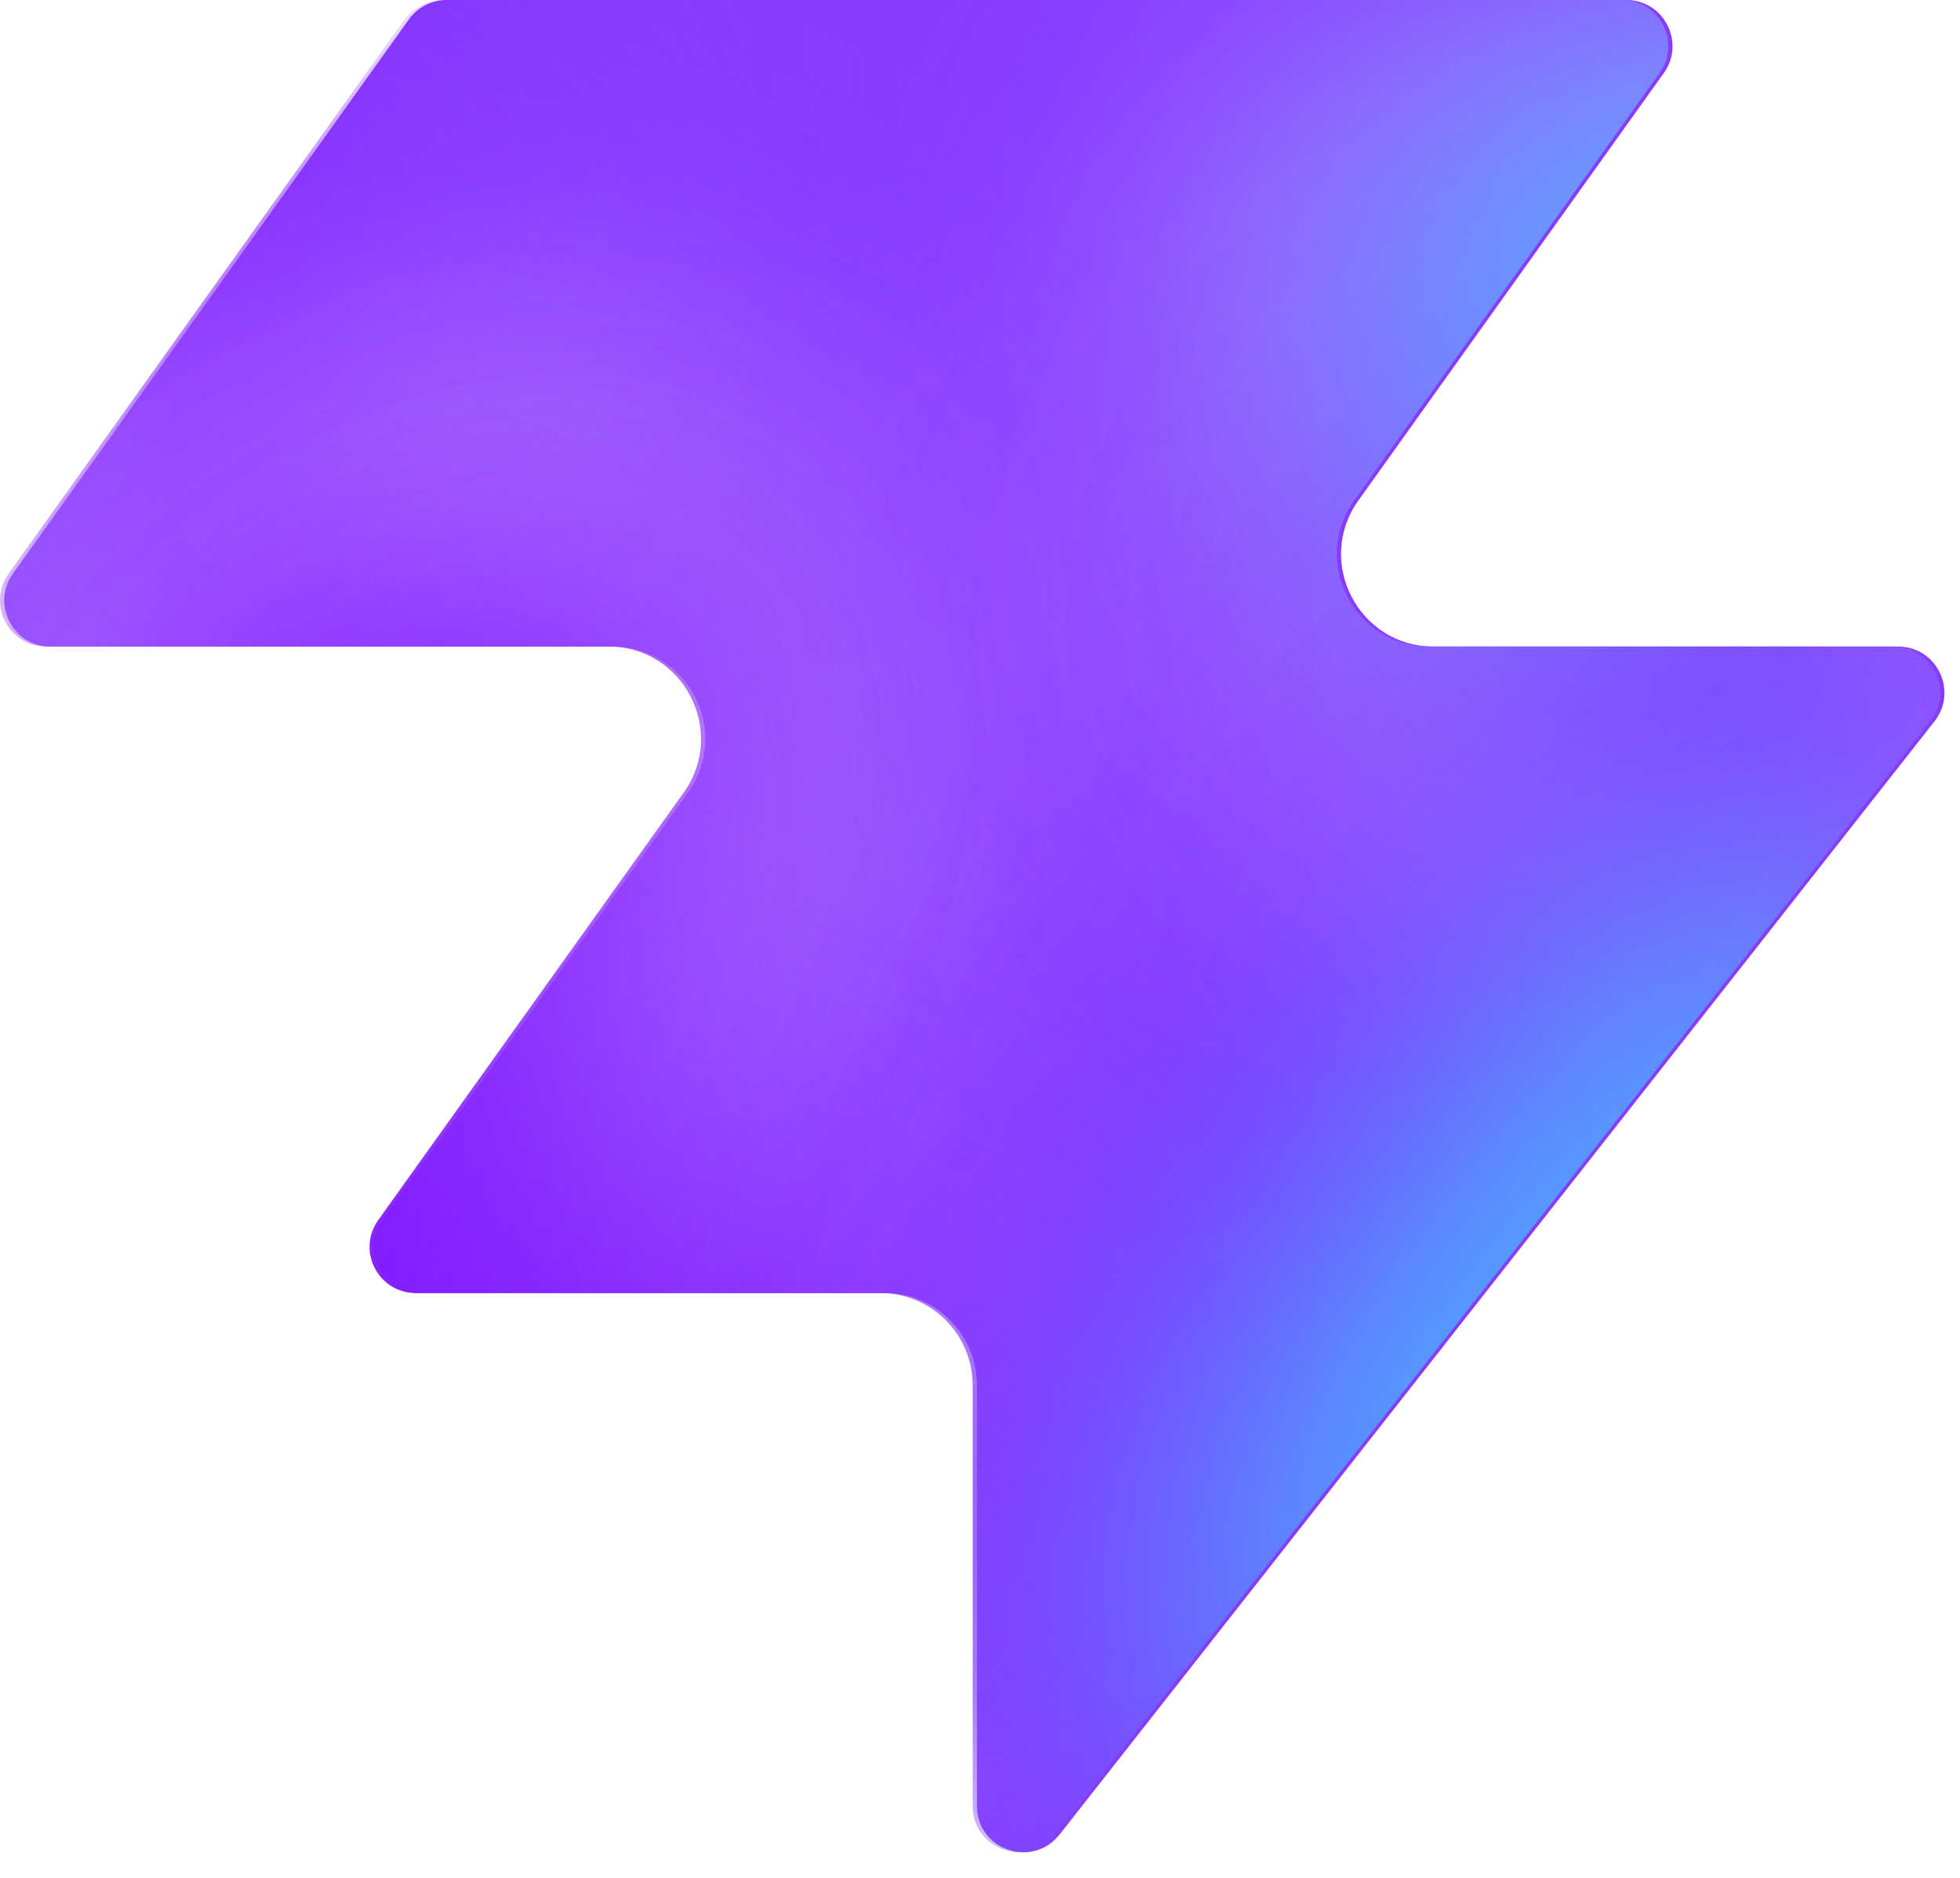
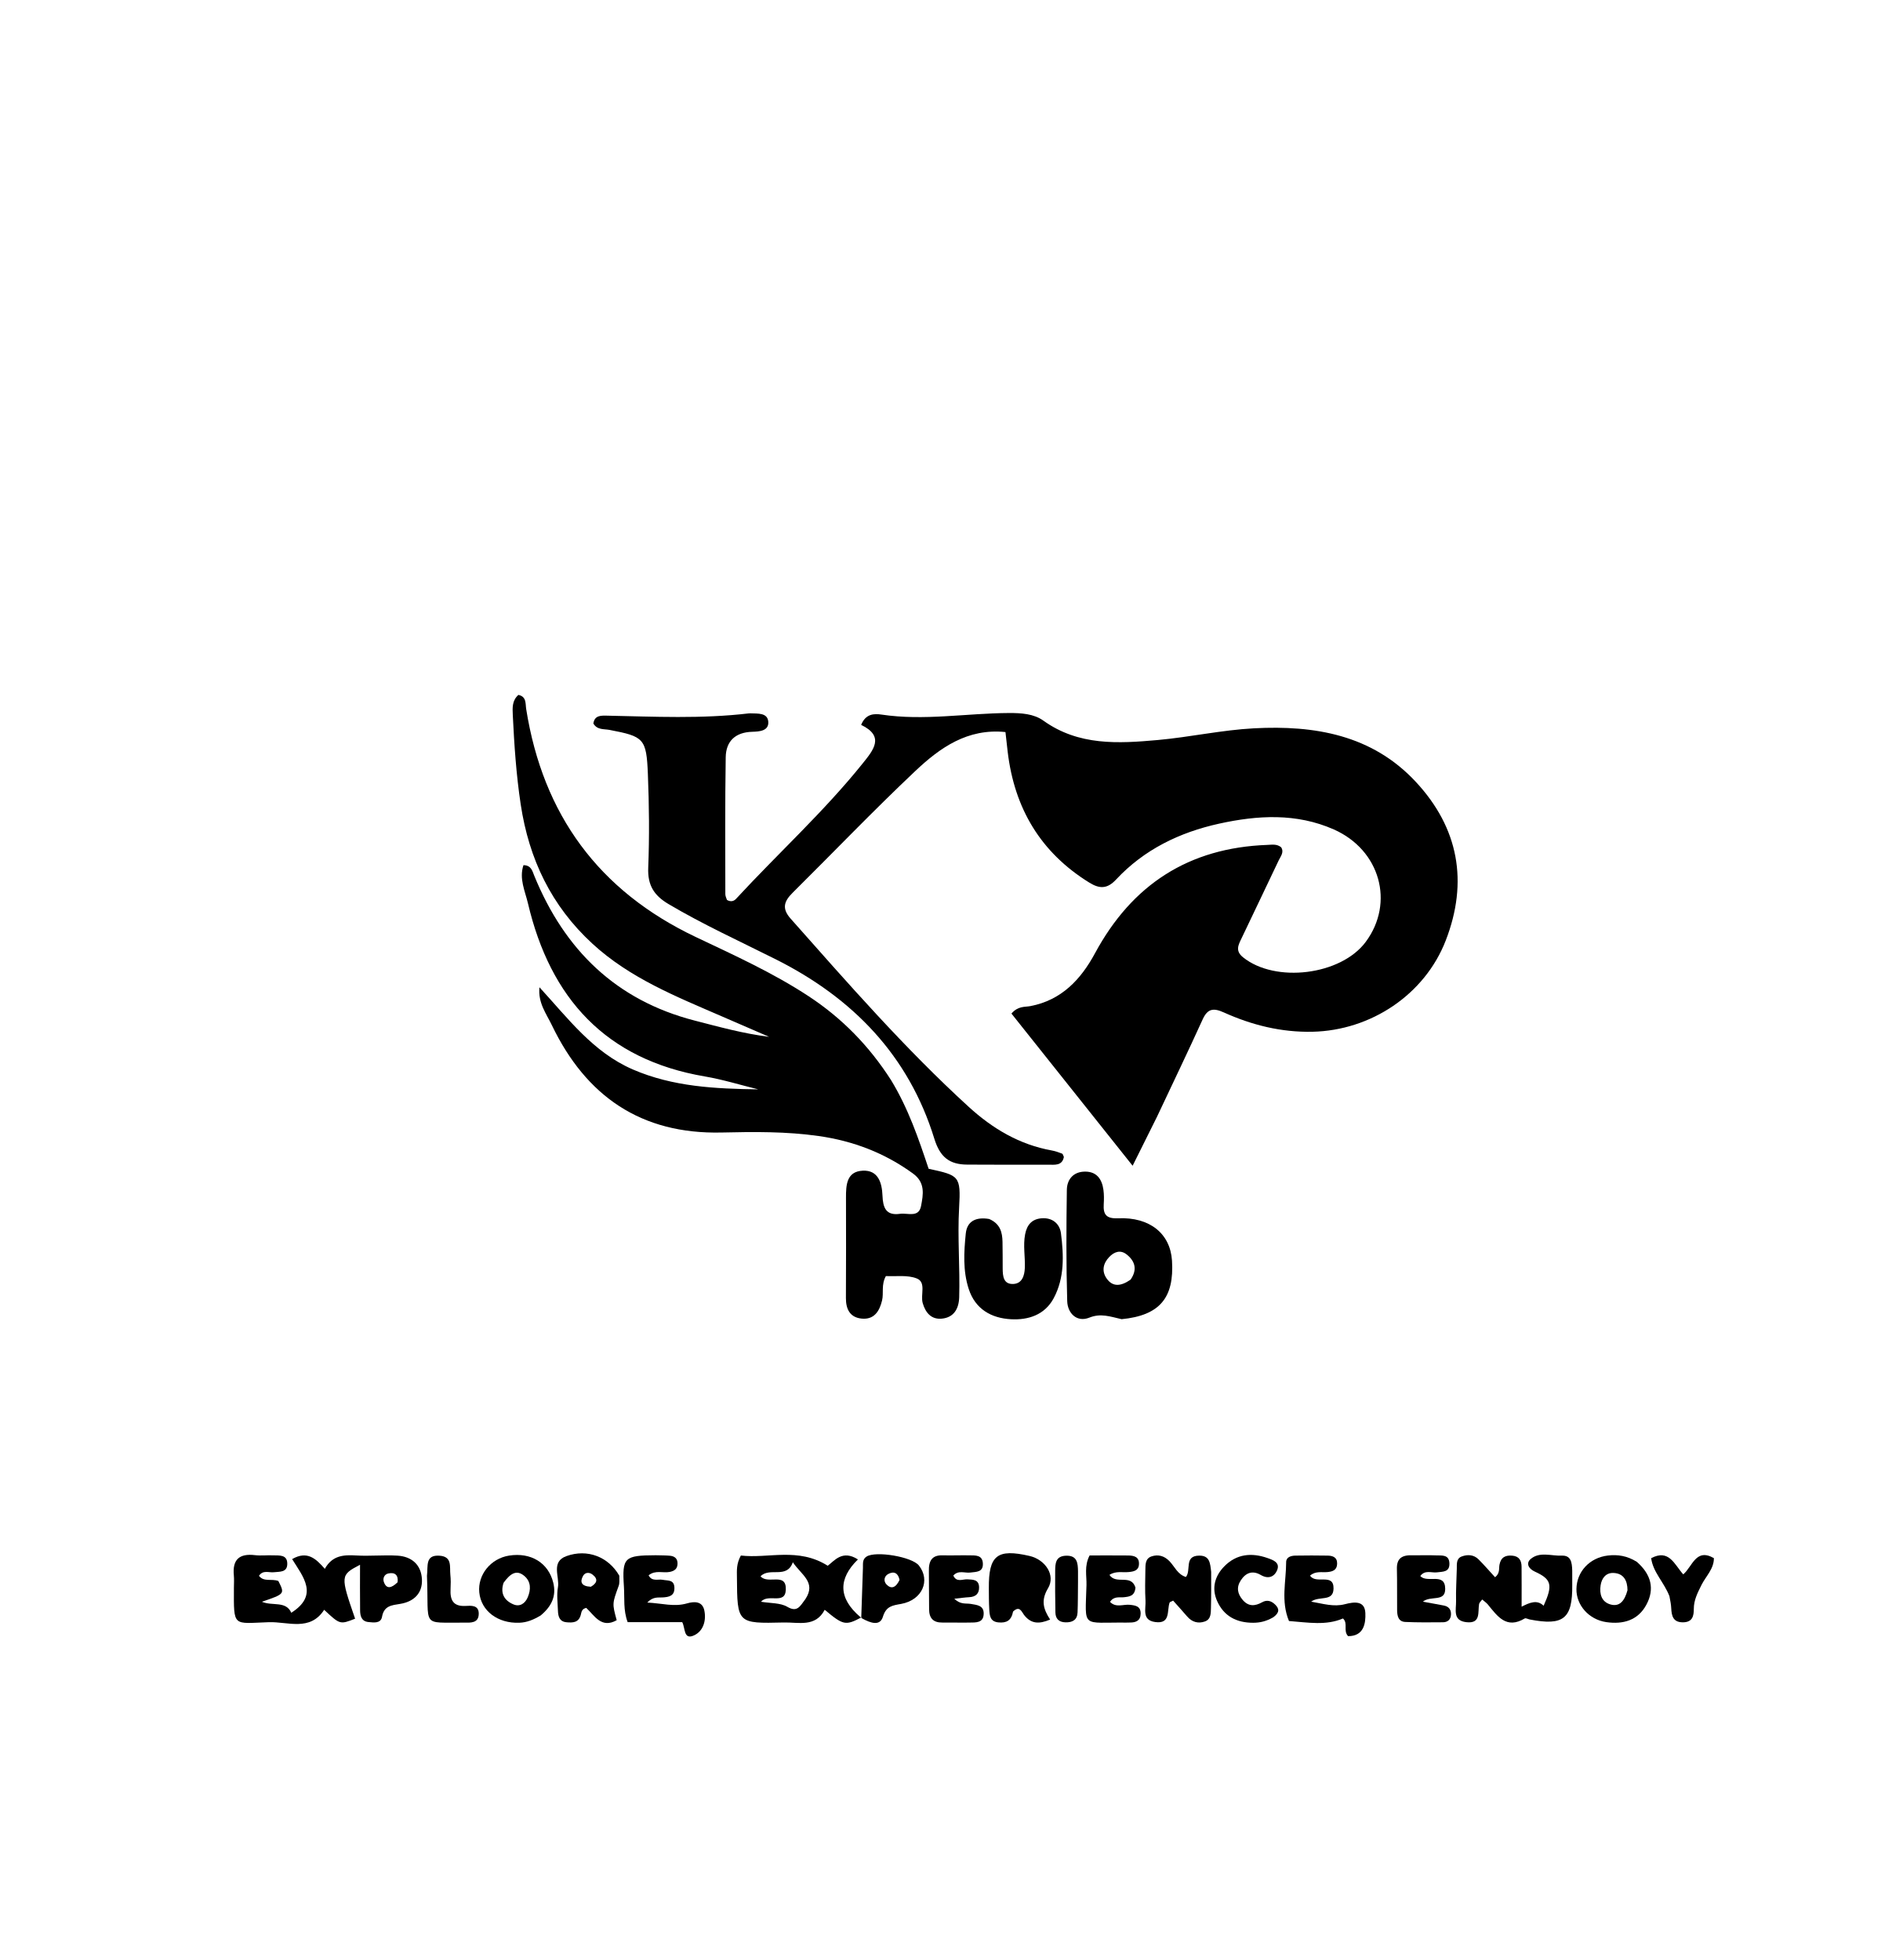
- <svg xmlns="http://www.w3.org/2000/svg" width="48" height="46" fill="none" viewBox="0 0 48 46">
-   <path fill="#863bff" d="M25.946 44.938c-.664.845-2.021.375-2.021-.698V33.937a2.26 2.26 0 0 0-2.262-2.262H10.287c-.92 0-1.456-1.04-.92-1.788l7.48-10.471c1.07-1.497 0-3.578-1.842-3.578H1.237c-.92 0-1.456-1.04-.92-1.788L10.013.474c.214-.297.556-.474.92-.474h28.894c.92 0 1.456 1.04.92 1.788l-7.48 10.471c-1.07 1.498 0 3.579 1.842 3.579h11.377c.943 0 1.473 1.088.89 1.83L25.947 44.94z" style="fill:#863bff;fill:color(display-p3 .525 .23 1);fill-opacity:1" />
-   <mask id="a" width="48" height="46" x="0" y="0" maskUnits="userSpaceOnUse" style="mask-type:alpha">
-     <path fill="#000" d="M25.842 44.938c-.664.844-2.021.375-2.021-.698V33.937a2.26 2.26 0 0 0-2.262-2.262H10.183c-.92 0-1.456-1.04-.92-1.788l7.48-10.471c1.07-1.498 0-3.579-1.842-3.579H1.133c-.92 0-1.456-1.04-.92-1.787L9.91.473c.214-.297.556-.474.92-.474h28.894c.92 0 1.456 1.04.92 1.788l-7.48 10.471c-1.07 1.498 0 3.578 1.842 3.578h11.377c.943 0 1.473 1.088.89 1.832L25.843 44.94z" style="fill:#000;fill-opacity:1" />
-   </mask>
-   <g mask="url(#a)">
-     <g filter="url(#b)">
-       <ellipse cx="5.508" cy="14.704" fill="#ede6ff" rx="5.508" ry="14.704" style="fill:#ede6ff;fill:color(display-p3 .927 .903 1);fill-opacity:1" transform="matrix(.00324 1 1 -.00324 -4.47 31.516)" />
-     </g>
-     <g filter="url(#c)">
-       <ellipse cx="10.399" cy="29.851" fill="#ede6ff" rx="10.399" ry="29.851" style="fill:#ede6ff;fill:color(display-p3 .927 .903 1);fill-opacity:1" transform="matrix(.00324 1 1 -.00324 -39.328 7.883)" />
-     </g>
-     <g filter="url(#d)">
-       <ellipse cx="5.508" cy="30.487" fill="#7e14ff" rx="5.508" ry="30.487" style="fill:#7e14ff;fill:color(display-p3 .492 .077 1);fill-opacity:1" transform="rotate(89.814 -25.913 -14.639)scale(1 -1)" />
-     </g>
-     <g filter="url(#e)">
-       <ellipse cx="5.508" cy="30.599" fill="#7e14ff" rx="5.508" ry="30.599" style="fill:#7e14ff;fill:color(display-p3 .492 .077 1);fill-opacity:1" transform="rotate(89.814 -32.644 -3.334)scale(1 -1)" />
-     </g>
-     <g filter="url(#f)">
-       <ellipse cx="5.508" cy="30.599" fill="#7e14ff" rx="5.508" ry="30.599" style="fill:#7e14ff;fill:color(display-p3 .492 .077 1);fill-opacity:1" transform="matrix(.00324 1 1 -.00324 -34.34 30.47)" />
-     </g>
-     <g filter="url(#g)">
-       <ellipse cx="14.072" cy="22.078" fill="#ede6ff" rx="14.072" ry="22.078" style="fill:#ede6ff;fill:color(display-p3 .927 .903 1);fill-opacity:1" transform="rotate(93.35 24.506 48.493)scale(-1 1)" />
-     </g>
-     <g filter="url(#h)">
-       <ellipse cx="3.47" cy="21.501" fill="#7e14ff" rx="3.47" ry="21.501" style="fill:#7e14ff;fill:color(display-p3 .492 .077 1);fill-opacity:1" transform="rotate(89.009 28.708 47.59)scale(-1 1)" />
-     </g>
-     <g filter="url(#i)">
-       <ellipse cx="3.47" cy="21.501" fill="#7e14ff" rx="3.47" ry="21.501" style="fill:#7e14ff;fill:color(display-p3 .492 .077 1);fill-opacity:1" transform="rotate(89.009 28.708 47.59)scale(-1 1)" />
-     </g>
-     <g filter="url(#j)">
-       <ellipse cx=".387" cy="8.972" fill="#7e14ff" rx="4.407" ry="29.108" style="fill:#7e14ff;fill:color(display-p3 .492 .077 1);fill-opacity:1" transform="rotate(39.51 .387 8.972)" />
-     </g>
-     <g filter="url(#k)">
-       <ellipse cx="47.523" cy="-6.092" fill="#7e14ff" rx="4.407" ry="29.108" style="fill:#7e14ff;fill:color(display-p3 .492 .077 1);fill-opacity:1" transform="rotate(37.892 47.523 -6.092)" />
-     </g>
-     <g filter="url(#l)">
-       <ellipse cx="41.412" cy="6.333" fill="#47bfff" rx="5.971" ry="9.665" style="fill:#47bfff;fill:color(display-p3 .28 .748 1);fill-opacity:1" transform="rotate(37.892 41.412 6.333)" />
-     </g>
-     <g filter="url(#m)">
-       <ellipse cx="-1.879" cy="38.332" fill="#7e14ff" rx="4.407" ry="29.108" style="fill:#7e14ff;fill:color(display-p3 .492 .077 1);fill-opacity:1" transform="rotate(37.892 -1.88 38.332)" />
-     </g>
-     <g filter="url(#n)">
-       <ellipse cx="-1.879" cy="38.332" fill="#7e14ff" rx="4.407" ry="29.108" style="fill:#7e14ff;fill:color(display-p3 .492 .077 1);fill-opacity:1" transform="rotate(37.892 -1.88 38.332)" />
-     </g>
-     <g filter="url(#o)">
-       <ellipse cx="35.651" cy="29.907" fill="#7e14ff" rx="4.407" ry="29.108" style="fill:#7e14ff;fill:color(display-p3 .492 .077 1);fill-opacity:1" transform="rotate(37.892 35.651 29.907)" />
-     </g>
-     <g filter="url(#p)">
-       <ellipse cx="38.418" cy="32.4" fill="#47bfff" rx="5.971" ry="15.297" style="fill:#47bfff;fill:color(display-p3 .28 .748 1);fill-opacity:1" transform="rotate(37.892 38.418 32.4)" />
-     </g>
-   </g>
-   <defs>
-     <filter id="b" width="60.045" height="41.654" x="-19.77" y="16.149" color-interpolation-filters="sRGB" filterUnits="userSpaceOnUse">
-       <feFlood flood-opacity="0" result="BackgroundImageFix" />
-       <feBlend in="SourceGraphic" in2="BackgroundImageFix" result="shape" />
-       <feGaussianBlur result="effect1_foregroundBlur_2002_17158" stdDeviation="7.659" />
-     </filter>
-     <filter id="c" width="90.34" height="51.437" x="-54.613" y="-7.533" color-interpolation-filters="sRGB" filterUnits="userSpaceOnUse">
-       <feFlood flood-opacity="0" result="BackgroundImageFix" />
-       <feBlend in="SourceGraphic" in2="BackgroundImageFix" result="shape" />
-       <feGaussianBlur result="effect1_foregroundBlur_2002_17158" stdDeviation="7.659" />
-     </filter>
-     <filter id="d" width="79.355" height="29.4" x="-49.64" y="2.03" color-interpolation-filters="sRGB" filterUnits="userSpaceOnUse">
-       <feFlood flood-opacity="0" result="BackgroundImageFix" />
-       <feBlend in="SourceGraphic" in2="BackgroundImageFix" result="shape" />
-       <feGaussianBlur result="effect1_foregroundBlur_2002_17158" stdDeviation="4.596" />
-     </filter>
-     <filter id="e" width="79.579" height="29.4" x="-45.045" y="20.029" color-interpolation-filters="sRGB" filterUnits="userSpaceOnUse">
-       <feFlood flood-opacity="0" result="BackgroundImageFix" />
-       <feBlend in="SourceGraphic" in2="BackgroundImageFix" result="shape" />
-       <feGaussianBlur result="effect1_foregroundBlur_2002_17158" stdDeviation="4.596" />
-     </filter>
-     <filter id="f" width="79.579" height="29.4" x="-43.513" y="21.178" color-interpolation-filters="sRGB" filterUnits="userSpaceOnUse">
-       <feFlood flood-opacity="0" result="BackgroundImageFix" />
-       <feBlend in="SourceGraphic" in2="BackgroundImageFix" result="shape" />
-       <feGaussianBlur result="effect1_foregroundBlur_2002_17158" stdDeviation="4.596" />
-     </filter>
-     <filter id="g" width="74.749" height="58.852" x="15.756" y="-17.901" color-interpolation-filters="sRGB" filterUnits="userSpaceOnUse">
-       <feFlood flood-opacity="0" result="BackgroundImageFix" />
-       <feBlend in="SourceGraphic" in2="BackgroundImageFix" result="shape" />
-       <feGaussianBlur result="effect1_foregroundBlur_2002_17158" stdDeviation="7.659" />
-     </filter>
-     <filter id="h" width="61.377" height="25.362" x="23.548" y="2.284" color-interpolation-filters="sRGB" filterUnits="userSpaceOnUse">
-       <feFlood flood-opacity="0" result="BackgroundImageFix" />
-       <feBlend in="SourceGraphic" in2="BackgroundImageFix" result="shape" />
-       <feGaussianBlur result="effect1_foregroundBlur_2002_17158" stdDeviation="4.596" />
-     </filter>
-     <filter id="i" width="61.377" height="25.362" x="23.548" y="2.284" color-interpolation-filters="sRGB" filterUnits="userSpaceOnUse">
-       <feFlood flood-opacity="0" result="BackgroundImageFix" />
-       <feBlend in="SourceGraphic" in2="BackgroundImageFix" result="shape" />
-       <feGaussianBlur result="effect1_foregroundBlur_2002_17158" stdDeviation="4.596" />
-     </filter>
-     <filter id="j" width="56.045" height="63.649" x="-27.636" y="-22.853" color-interpolation-filters="sRGB" filterUnits="userSpaceOnUse">
-       <feFlood flood-opacity="0" result="BackgroundImageFix" />
-       <feBlend in="SourceGraphic" in2="BackgroundImageFix" result="shape" />
-       <feGaussianBlur result="effect1_foregroundBlur_2002_17158" stdDeviation="4.596" />
-     </filter>
-     <filter id="k" width="54.814" height="64.646" x="20.116" y="-38.415" color-interpolation-filters="sRGB" filterUnits="userSpaceOnUse">
-       <feFlood flood-opacity="0" result="BackgroundImageFix" />
-       <feBlend in="SourceGraphic" in2="BackgroundImageFix" result="shape" />
-       <feGaussianBlur result="effect1_foregroundBlur_2002_17158" stdDeviation="4.596" />
-     </filter>
-     <filter id="l" width="33.541" height="35.313" x="24.641" y="-11.323" color-interpolation-filters="sRGB" filterUnits="userSpaceOnUse">
-       <feFlood flood-opacity="0" result="BackgroundImageFix" />
-       <feBlend in="SourceGraphic" in2="BackgroundImageFix" result="shape" />
-       <feGaussianBlur result="effect1_foregroundBlur_2002_17158" stdDeviation="4.596" />
-     </filter>
-     <filter id="m" width="54.814" height="64.646" x="-29.286" y="6.009" color-interpolation-filters="sRGB" filterUnits="userSpaceOnUse">
-       <feFlood flood-opacity="0" result="BackgroundImageFix" />
-       <feBlend in="SourceGraphic" in2="BackgroundImageFix" result="shape" />
-       <feGaussianBlur result="effect1_foregroundBlur_2002_17158" stdDeviation="4.596" />
-     </filter>
-     <filter id="n" width="54.814" height="64.646" x="-29.286" y="6.009" color-interpolation-filters="sRGB" filterUnits="userSpaceOnUse">
-       <feFlood flood-opacity="0" result="BackgroundImageFix" />
-       <feBlend in="SourceGraphic" in2="BackgroundImageFix" result="shape" />
-       <feGaussianBlur result="effect1_foregroundBlur_2002_17158" stdDeviation="4.596" />
-     </filter>
-     <filter id="o" width="54.814" height="64.646" x="8.244" y="-2.416" color-interpolation-filters="sRGB" filterUnits="userSpaceOnUse">
-       <feFlood flood-opacity="0" result="BackgroundImageFix" />
-       <feBlend in="SourceGraphic" in2="BackgroundImageFix" result="shape" />
-       <feGaussianBlur result="effect1_foregroundBlur_2002_17158" stdDeviation="4.596" />
-     </filter>
-     <filter id="p" width="39.409" height="43.623" x="18.713" y="10.588" color-interpolation-filters="sRGB" filterUnits="userSpaceOnUse">
-       <feFlood flood-opacity="0" result="BackgroundImageFix" />
-       <feBlend in="SourceGraphic" in2="BackgroundImageFix" result="shape" />
-       <feGaussianBlur result="effect1_foregroundBlur_2002_17158" stdDeviation="4.596" />
-     </filter>
-   </defs>
+ <svg xmlns="http://www.w3.org/2000/svg" version="1.1" id="Layer_1" x="0px" y="0px" width="100%" viewBox="0 0 528 544" enable-background="new 0 0 528 544" xml:space="preserve">
+   <path fill="#000000" opacity="1" stroke="none" d=" M321.085,309.966   C318.94,314.296 316.95,318.286 314.323,323.553   C302.688,308.94 291.652,295.077 280.695,281.315   C282.546,279.171 284.386,279.541 285.932,279.248   C294.605,277.603 299.968,271.825 303.874,264.586   C314.174,245.495 329.924,235.305 351.67,234.506   C353.002,234.457 354.328,234.186 355.533,235.152   C356.426,236.536 355.402,237.654 354.862,238.797   C351.443,246.023 347.979,253.228 344.542,260.446   C343.678,262.261 342.729,263.897 344.966,265.7   C353.926,272.92 372.143,270.696 379.023,261.411   C387.086,250.53 382.99,235.896 370.168,230.217   C359.785,225.619 348.992,226.259 338.29,228.615   C327.355,231.023 317.492,235.793 309.736,244.116   C307.3,246.731 305.184,246.748 302.331,244.986   C288.758,236.605 281.517,224.33 279.65,208.67   C279.437,206.878 279.245,205.083 279.031,203.184   C268.48,202.095 260.827,207.568 254.042,213.97   C242.414,224.941 231.345,236.504 219.989,247.765   C217.638,250.097 216.859,252.09 219.414,254.972   C235.321,272.91 251.073,290.981 268.814,307.187   C275.479,313.275 282.931,317.702 291.91,319.318   C292.88,319.493 293.829,319.833 294.751,320.19   C294.974,320.277 295.052,320.738 295.245,321.122   C294.756,323.633 292.666,323.255 290.943,323.264   C283.445,323.303 275.947,323.255 268.448,323.236   C263.532,323.224 260.881,321.204 259.298,316.067   C252.167,292.934 236.648,276.975 215.271,266.249   C205.307,261.249 195.153,256.626 185.532,250.928   C181.491,248.535 179.701,245.698 179.894,240.855   C180.24,232.207 180.146,223.522 179.799,214.87   C179.4,204.947 178.685,204.409 169.16,202.59   C167.61,202.294 165.726,202.637 164.671,200.811   C165.001,198.52 166.79,198.599 168.422,198.632   C181.569,198.902 194.721,199.558 207.839,197.998   C208.004,197.979 208.173,197.983 208.339,197.99   C210.323,198.073 213.002,197.803 213.208,200.295   C213.423,202.899 210.695,203.053 208.764,203.107   C204.07,203.239 201.47,205.708 201.398,210.178   C201.195,222.838 201.283,235.503 201.292,248.166   C201.292,248.773 201.629,249.38 201.748,249.782   C202.903,250.449 203.752,250.034 204.274,249.468   C215.903,236.866 228.643,225.301 239.407,211.894   C242.39,208.179 245.595,204.375 238.982,201.193   C240.241,198.095 242.576,198.026 244.617,198.332   C256.44,200.105 268.199,197.957 279.988,197.899   C283.432,197.883 286.893,198.105 289.557,200.015   C299.34,207.027 310.329,206.381 321.313,205.392   C330.247,204.588 339.095,202.61 348.033,202.141   C364.799,201.262 380.76,203.933 392.914,217.005   C404.827,229.818 407.506,244.76 401.233,260.997   C395.398,276.1 380.389,286.005 364.269,286.363   C355.578,286.556 347.429,284.519 339.626,281.001   C336.752,279.706 335.133,279.909 333.754,282.944   C329.69,291.886 325.427,300.737 321.085,309.966  z" />
+   <path fill="#000000" opacity="1" stroke="none" d=" M247.29,299.798   C252.096,307.703 254.923,316.055 257.71,324.394   C266.179,326.237 266.679,326.33 266.17,335.194   C265.693,343.499 266.437,351.752 266.194,360.026   C266.1,363.239 264.725,365.666 261.374,365.991   C258.504,366.269 256.865,364.422 256.07,361.687   C255.396,359.369 257.106,355.921 254.437,354.845   C251.847,353.8 248.624,354.327 245.848,354.173   C244.506,356.606 245.287,358.861 244.79,360.943   C244.061,364 242.532,366.348 239.058,365.972   C235.873,365.628 234.737,363.347 234.756,360.261   C234.813,350.978 234.797,341.694 234.777,332.411   C234.769,328.91 234.938,325.154 239.399,324.926   C243.748,324.704 244.76,328.329 244.902,331.83   C245.036,335.164 245.829,337.454 249.772,336.897   C251.89,336.598 254.971,338.065 255.607,334.73   C256.21,331.567 256.854,328.243 253.375,325.714   C245.511,319.995 236.785,316.674 227.223,315.308   C218.276,314.031 209.271,314.121 200.289,314.331   C177.891,314.856 162.62,304.248 153.143,284.526   C151.606,281.326 149.263,278.339 149.709,274.022   C157.588,282.566 164.538,292.031 175.622,296.829   C186.762,301.65 198.522,302.185 210.424,302.354   C205.486,301.141 200.601,299.621 195.601,298.768   C168.111,294.076 152.728,277.091 146.521,250.744   C145.712,247.306 144.015,243.874 145.269,240.124   C147.437,240.164 147.719,241.721 148.28,243.093   C156.676,263.629 170.951,277.645 192.817,283.271   C199.568,285.008 206.284,286.879 213.443,287.774   C209.084,285.887 204.723,284.003 200.366,282.111   C187.688,276.607 174.803,271.495 164.399,261.915   C153.023,251.442 146.802,238.486 144.502,223.237   C143.256,214.977 142.709,206.728 142.307,198.429   C142.208,196.401 142.11,194.443 143.856,192.873   C146.15,193.33 145.79,195.31 146.024,196.788   C150.676,226.095 166.129,247.27 193.078,260.062   C203.75,265.127 214.545,270.011 224.465,276.541   C233.646,282.584 241.168,290.245 247.29,299.798  z" />
+   <path fill="#000000" opacity="1" stroke="none" d=" M311.275,366.141   C308.05,365.414 305.508,364.424 302.285,365.717   C298.863,367.089 296.27,364.521 296.17,361.129   C295.867,350.844 295.915,340.545 296.069,330.255   C296.113,327.323 297.891,325.193 301.128,325.181   C304.374,325.17 305.821,327.299 306.221,330.238   C306.4,331.545 306.388,332.895 306.306,334.216   C306.127,337.114 307.02,338.281 310.297,338.136   C319.094,337.745 324.774,342.416 325.247,349.877   C325.903,360.217 321.836,365.106 311.275,366.141  M313.743,355.176   C315.62,352.512 315.12,350.131 312.69,348.191   C310.933,346.789 309.205,347.436 307.809,348.9   C306.141,350.65 305.694,352.783 307.084,354.806   C308.689,357.141 310.908,357.146 313.743,355.176  z" />
+   <path fill="#000000" opacity="1" stroke="none" d=" M77.244,438.802   C79.062,442.388 79.062,442.388 72.682,444.57   C75.616,445.832 79.343,444.237 80.839,447.624   C88.548,442.724 84.111,437.634 81.072,432.732   C85.235,430.319 87.658,432.571 90.141,435.435   C92.236,431.678 95.376,431.518 98.84,431.723   C102.649,431.949 106.495,431.541 110.302,431.771   C114.288,432.013 116.912,434.322 117.095,438.378   C117.271,442.282 114.781,444.546 111.095,445.153   C108.69,445.549 106.581,445.648 106.017,448.756   C105.676,450.638 103.74,450.345 102.262,450.202   C100.298,450.013 99.955,448.492 99.934,446.938   C99.878,442.807 99.915,438.675 99.915,434.303   C94.427,437.185 94.419,437.304 98.548,449.27   C94.358,450.916 94.358,450.916 89.96,446.806   C86.026,452.878 79.883,450.061 74.602,450.24   C64.561,450.58 64.881,451.762 64.914,440.712   C64.917,439.547 65.004,438.375 64.894,437.221   C64.477,432.853 66.436,431.118 70.735,431.633   C72.375,431.829 74.06,431.619 75.72,431.686   C77.491,431.758 79.788,431.382 79.723,434.127   C79.667,436.461 77.624,436.191 75.982,436.377   C74.622,436.531 72.989,435.675 71.869,437.367   C73.233,439.152 75.297,438.093 77.244,438.802  M110.341,439.153   C110.592,437.145 109.588,436.315 107.739,436.722   C106.63,436.967 106.169,438.102 106.534,439.101   C107.279,441.145 108.629,440.808 110.341,439.153  z" />
+   <path fill="#000000" opacity="1" stroke="none" d=" M274.509,338.329   C277.594,339.66 278.152,342.034 278.213,344.635   C278.271,347.126 278.242,349.62 278.262,352.112   C278.279,354.207 278.466,356.48 281.203,356.366   C283.677,356.263 284.312,354.008 284.404,351.98   C284.545,348.845 283.879,345.718 284.495,342.547   C285.015,339.871 286.441,338.333 289.093,338.136   C292.048,337.916 294.097,339.636 294.436,342.311   C295.21,348.418 295.461,354.624 292.426,360.306   C289.926,364.986 285.328,366.414 280.572,366.157   C275.153,365.864 270.659,363.402 268.823,357.714   C267.2,352.688 267.504,347.51 268.014,342.398   C268.355,338.975 270.777,337.699 274.509,338.329  z" />
+   <path fill="#000000" opacity="1" stroke="none" d=" M238.977,448.948   C234.662,451.228 234.003,451.101 228.871,446.797   C226.292,451.724 221.637,450.224 217.5,450.324   C204.606,450.636 204.597,450.598 204.51,437.727   C204.498,435.917 204.329,434.066 205.601,431.738   C213.193,432.641 221.467,429.379 229.712,434.574   C231.543,433.224 233.767,430.046 238.09,432.823   C232.58,438.2 232.614,443.593 238.749,448.798   C238.999,448.986 238.977,448.948 238.977,448.948  M223.531,443.804   C226.587,439.152 222.357,437.093 220.024,433.607   C218.345,438.359 213.6,434.862 211.062,437.507   C213.129,439.884 218.275,436.236 218.075,441.238   C217.905,445.528 213.184,442.183 211.203,444.568   C213.796,445.012 216.533,444.83 218.495,445.975   C221.207,447.557 221.966,445.934 223.531,443.804  z" />
+   <path fill="#000000" opacity="1" stroke="none" d=" M436.32,435.957   C436.333,437.573 436.312,438.739 436.324,439.904   C436.421,449.267 433.921,451.305 424.549,449.491   C424.065,449.398 423.435,449.024 423.129,449.208   C418.055,452.248 415.576,448.6 412.913,445.341   C412.509,444.846 411.95,444.478 411.334,443.938   C410.963,444.459 410.542,444.794 410.473,445.191   C410.078,447.462 411.038,450.722 406.897,450.233   C403.064,449.78 404.141,446.689 404.082,444.391   C404.007,441.403 404.227,438.409 404.286,435.418   C404.312,434.083 404.114,432.567 405.657,431.998   C407.276,431.399 409,431.479 410.316,432.797   C411.914,434.398 413.395,436.117 414.91,437.767   C416.317,436.641 415.924,435.361 416.133,434.282   C416.534,432.21 417.794,431.595 419.732,431.779   C421.646,431.96 422.247,433.194 422.263,434.857   C422.297,438.338 422.274,441.819 422.274,445.939   C424.564,444.77 426.569,443.922 428.383,445.679   C431.006,439.883 430.575,438.318 425.922,436.19   C424.125,435.368 423.464,433.854 424.762,432.727   C427.243,430.573 430.487,431.888 433.402,431.768   C435.928,431.664 436.261,433.536 436.32,435.957  z" />
+   <path fill="#000000" opacity="1" stroke="none" d=" M336.119,436.281   C336.119,439.898 336.15,443.053 336.06,446.205   C336.019,447.668 336.116,449.414 334.389,450.034   C332.528,450.703 330.803,450.22 329.454,448.648   C328.171,447.153 326.843,445.695 325.562,444.253   C325.074,444.52 324.654,444.605 324.581,444.812   C323.792,447.035 324.938,450.802 320.571,450.197   C316.803,449.675 318.035,446.509 317.897,444.245   C317.725,441.433 317.815,438.602 317.861,435.781   C317.885,434.298 317.803,432.576 319.552,431.985   C321.396,431.362 323.092,431.808 324.539,433.3   C325.985,434.791 326.791,436.987 329.109,437.693   C330.65,435.856 328.511,431.774 332.837,431.765   C335.707,431.759 335.845,433.801 336.119,436.281  z" />
+   <path fill="#000000" opacity="1" stroke="none" d=" M181.946,431.662   C183.575,431.702 184.742,431.691 185.898,431.795   C187.211,431.914 188.064,432.559 188.025,434.021   C187.988,435.428 187.19,436.022 185.876,436.288   C183.994,436.668 181.9,435.691 180.001,437.226   C180.916,439.053 182.64,438.221 183.915,438.476   C185.347,438.762 187.071,438.387 187.158,440.621   C187.249,442.954 185.674,443.266 183.871,443.369   C182.623,443.441 181.239,443.099 179.626,444.788   C183.712,444.996 187.075,446.058 190.638,445.026   C192.655,444.443 194.922,444.358 195.464,446.985   C196.029,449.724 195.228,452.639 192.69,453.86   C189.63,455.332 190.223,451.813 189.322,450.225   C184.291,450.225 179.353,450.225 174.185,450.225   C172.93,446.913 173.36,443.55 173.146,440.329   C172.61,432.254 173.27,431.7 181.946,431.662  z" />
+   <path fill="#000000" opacity="1" stroke="none" d=" M281.144,447.29   C280.661,449.845 279.264,450.494 277.104,450.301   C274.761,450.093 274.646,448.41 274.542,446.748   C274.419,444.771 274.436,442.785 274.421,440.802   C274.349,431.666 276.736,429.78 285.72,431.856   C290.08,432.863 293.022,437.209 290.844,440.829   C288.855,444.136 289.491,446.546 291.428,449.511   C288.392,450.795 286.136,450.758 284.176,448.207   C283.527,447.363 282.969,445.536 281.144,447.29  z" />
+   <path fill="#000000" opacity="1" stroke="none" d=" M357.712,449.914   C355.413,444.381 356.924,438.948 356.93,433.56   C356.932,432.166 358.289,431.78 359.507,431.761   C362.495,431.714 365.484,431.705 368.471,431.762   C369.905,431.789 371.13,432.243 371.075,434.045   C371.021,435.778 369.852,436.189 368.402,436.33   C366.842,436.482 365.122,435.967 363.562,437.312   C365.193,439.867 370.171,436.44 370.079,440.929   C370.002,444.678 366.116,442.853 363.864,444.537   C367.222,445.126 370.157,446.052 373.216,445.25   C375.876,444.553 378.755,444.231 378.907,447.697   C379.032,450.537 378.508,454.141 374.115,454.113   C372.677,452.584 374.198,450.572 372.698,449.207   C368.024,451.224 363.046,450.327 357.712,449.914  z" />
+   <path fill="#000000" opacity="1" stroke="none" d=" M150.073,448.354   C148.006,449.597 146.201,450.315 144.127,450.394   C138.172,450.622 133.515,447.137 133.008,441.97   C132.529,437.086 136.184,432.566 141.267,431.76   C147.349,430.794 152.196,433.78 153.538,439.275   C154.432,442.931 153.14,445.779 150.073,448.354  M139.759,439.294   C138.78,442.158 139.883,444.205 142.495,445.301   C144.319,446.066 145.76,444.985 146.462,443.319   C147.345,441.226 147.403,439.001 145.514,437.405   C143.306,435.538 141.574,436.799 139.759,439.294  z" />
+   <path fill="#000000" opacity="1" stroke="none" d=" M171.87,437.341   C171.883,438.533 171.968,439.41 171.696,440.155   C169.904,445.065 169.879,445.056 171.143,449.687   C166.876,452.102 164.967,448.38 162.694,446.27   C161.378,446.567 161.375,447.492 161.166,448.251   C160.578,450.392 158.921,450.42 157.202,450.257   C155.252,450.072 154.888,448.621 154.837,447.042   C154.768,444.888 154.46,442.675 154.832,440.59   C155.362,437.624 152.79,433.479 157.202,431.895   C162.995,429.815 168.849,432.077 171.87,437.341  M163.965,440.407   C165.61,439.465 166.136,438.314 164.409,437.001   C163.524,436.329 162.376,436.378 161.816,437.383   C160.926,438.981 161.211,440.268 163.965,440.407  z" />
+   <path fill="#000000" opacity="1" stroke="none" d=" M454.245,433.487   C458.278,437.02 459.234,441.033 456.902,445.384   C454.558,449.756 450.423,450.895 445.775,450.221   C440.941,449.52 437.423,445.51 437.488,441.041   C437.557,436.194 441.159,432.331 446.224,431.738   C448.938,431.421 451.539,431.802 454.245,433.487  M451.658,441.366   C451.642,438.721 450.62,436.689 447.764,436.575   C445.678,436.493 444.49,438.01 444.192,440.036   C443.845,442.389 444.443,444.568 446.862,445.296   C449.415,446.065 450.846,444.393 451.658,441.366  z" />
+   <path fill="#000000" opacity="1" stroke="none" d=" M257.781,436.19   C257.682,433.098 258.727,431.612 261.557,431.684   C264.055,431.747 266.556,431.644 269.054,431.687   C270.701,431.715 272.654,431.536 272.762,433.947   C272.872,436.385 270.96,436.25 269.286,436.463   C267.735,436.661 265.962,435.72 264.562,437.298   C265.465,439.293 267.144,438.263 268.471,438.344   C270.016,438.439 271.64,438.364 271.712,440.505   C271.773,442.332 270.753,443.216 268.942,443.306   C267.82,443.361 266.705,443.53 264.841,443.727   C266.546,445.431 268.109,444.934 269.425,445.17   C271.074,445.465 273.003,445.548 272.989,447.823   C272.973,450.523 270.799,450.312 268.988,450.347   C266.49,450.395 263.99,450.31 261.491,450.339   C258.975,450.369 257.852,449.092 257.841,446.661   C257.826,443.33 257.797,439.998 257.781,436.19  z" />
+   <path fill="#000000" opacity="1" stroke="none" d=" M392.092,431.682   C394.559,431.676 396.556,431.62 398.548,431.699   C400.14,431.762 402.145,431.403 402.237,433.908   C402.327,436.369 400.438,436.199 398.773,436.408   C397.261,436.598 395.474,435.652 394.154,437.423   C396.075,439.56 401.043,436.273 401.068,440.99   C401.087,444.753 397.041,442.75 394.856,444.55   C397.033,444.946 398.88,445.259 400.718,445.623   C402.04,445.885 402.721,446.725 402.672,448.086   C402.621,449.495 401.78,450.248 400.454,450.262   C396.967,450.3 393.476,450.328 389.995,450.175   C388.047,450.09 387.741,448.48 387.724,446.907   C387.684,443.085 387.754,439.26 387.664,435.439   C387.598,432.634 388.952,431.515 392.092,431.682  z" />
+   <path fill="#000000" opacity="1" stroke="none" d=" M315.108,440.62   C314.92,443.005 313.422,443.144 311.871,443.317   C310.624,443.456 309.164,442.945 308.05,444.598   C309.675,446.319 311.742,445.226 313.522,445.413   C315.122,445.582 316.581,445.784 316.548,447.864   C316.517,449.838 315.237,450.349 313.543,450.334   C313.211,450.331 312.878,450.359 312.546,450.355   C300.03,450.212 301.168,452.153 301.517,439.954   C301.592,437.346 300.847,434.673 302.385,431.716   C305.842,431.716 309.469,431.69 313.095,431.728   C314.691,431.745 316.187,432.075 316.082,434.165   C315.994,435.911 314.682,436.174 313.274,436.322   C311.55,436.502 309.683,435.945 307.891,437.112   C309.747,439.939 313.867,436.741 315.108,440.62  z" />
+   <path fill="#000000" opacity="1" stroke="none" d=" M239.013,449.004   C239.18,444.394 239.343,439.767 239.479,435.14   C239.513,433.997 239.283,432.814 240.477,432.034   C243.007,430.382 253.081,432.078 255,434.498   C258.314,438.676 255.923,444.105 250.086,445.165   C247.689,445.6 245.925,445.765 245.02,448.732   C244.208,451.397 241.616,450.491 239.287,449.216   C238.977,448.948 238.999,448.986 239.013,449.004  M249.639,438.504   C249.273,436.646 248.127,435.982 246.497,436.864   C245.355,437.482 245.123,438.832 246.019,439.769   C247.317,441.125 248.606,440.719 249.639,438.504  z" />
+   <path fill="#000000" opacity="1" stroke="none" d=" M353.372,448.866   C351.418,449.997 349.69,450.394 347.802,450.4   C343.209,450.413 339.661,448.609 337.774,444.373   C336.191,440.82 337.11,437.451 339.765,434.74   C343.162,431.272 347.354,430.892 351.743,432.432   C353.217,432.949 355.332,433.642 354.416,435.822   C353.623,437.707 351.932,438.333 349.876,437.131   C347.596,435.798 345.73,436.495 344.339,438.629   C343.062,440.587 343.428,442.39 344.898,444.092   C346.51,445.959 348.311,445.796 350.264,444.706   C351.613,443.954 352.8,444.309 353.874,445.348   C355.102,446.537 355.077,447.62 353.372,448.866  z" />
+   <path fill="#000000" opacity="1" stroke="none" d=" M463.296,443.029   C461.801,439.143 458.755,436.412 458.225,432.48   C463.185,429.855 464.647,434.188 467.131,436.97   C469.683,434.807 470.632,429.582 475.635,432.465   C475.653,435.48 473.378,437.501 472.159,439.974   C471.122,442.077 470.058,444.094 470.063,446.537   C470.066,448.46 469.725,450.221 467.135,450.273   C464.339,450.33 463.9,448.548 463.796,446.361   C463.749,445.369 463.571,444.383 463.296,443.029  z" />
+   <path fill="#000000" opacity="1" stroke="none" d=" M118.489,437.377   C118.824,434.648 117.921,431.495 122.004,431.787   C125.57,432.042 124.748,434.904 124.98,437.061   C125.121,438.378 125.105,439.723 125.037,441.049   C124.886,443.983 125.675,445.907 129.159,445.729   C130.72,445.649 132.877,445.424 132.86,447.891   C132.842,450.562 130.577,450.381 128.804,450.365   C116.657,450.253 119.092,451.945 118.489,437.377  z" />
+   <path fill="#000000" opacity="1" stroke="none" d=" M299.165,439.083   C299.128,442.22 299.152,444.878 299.041,447.53   C298.953,449.617 297.634,450.335 295.677,450.281   C293.823,450.23 292.921,449.264 292.892,447.499   C292.829,443.681 292.788,439.862 292.83,436.044   C292.852,434.024 292.892,431.912 295.784,431.79   C298.962,431.657 299.125,433.824 299.165,436.11   C299.179,436.94 299.167,437.77 299.165,439.083  z" />
</svg>
